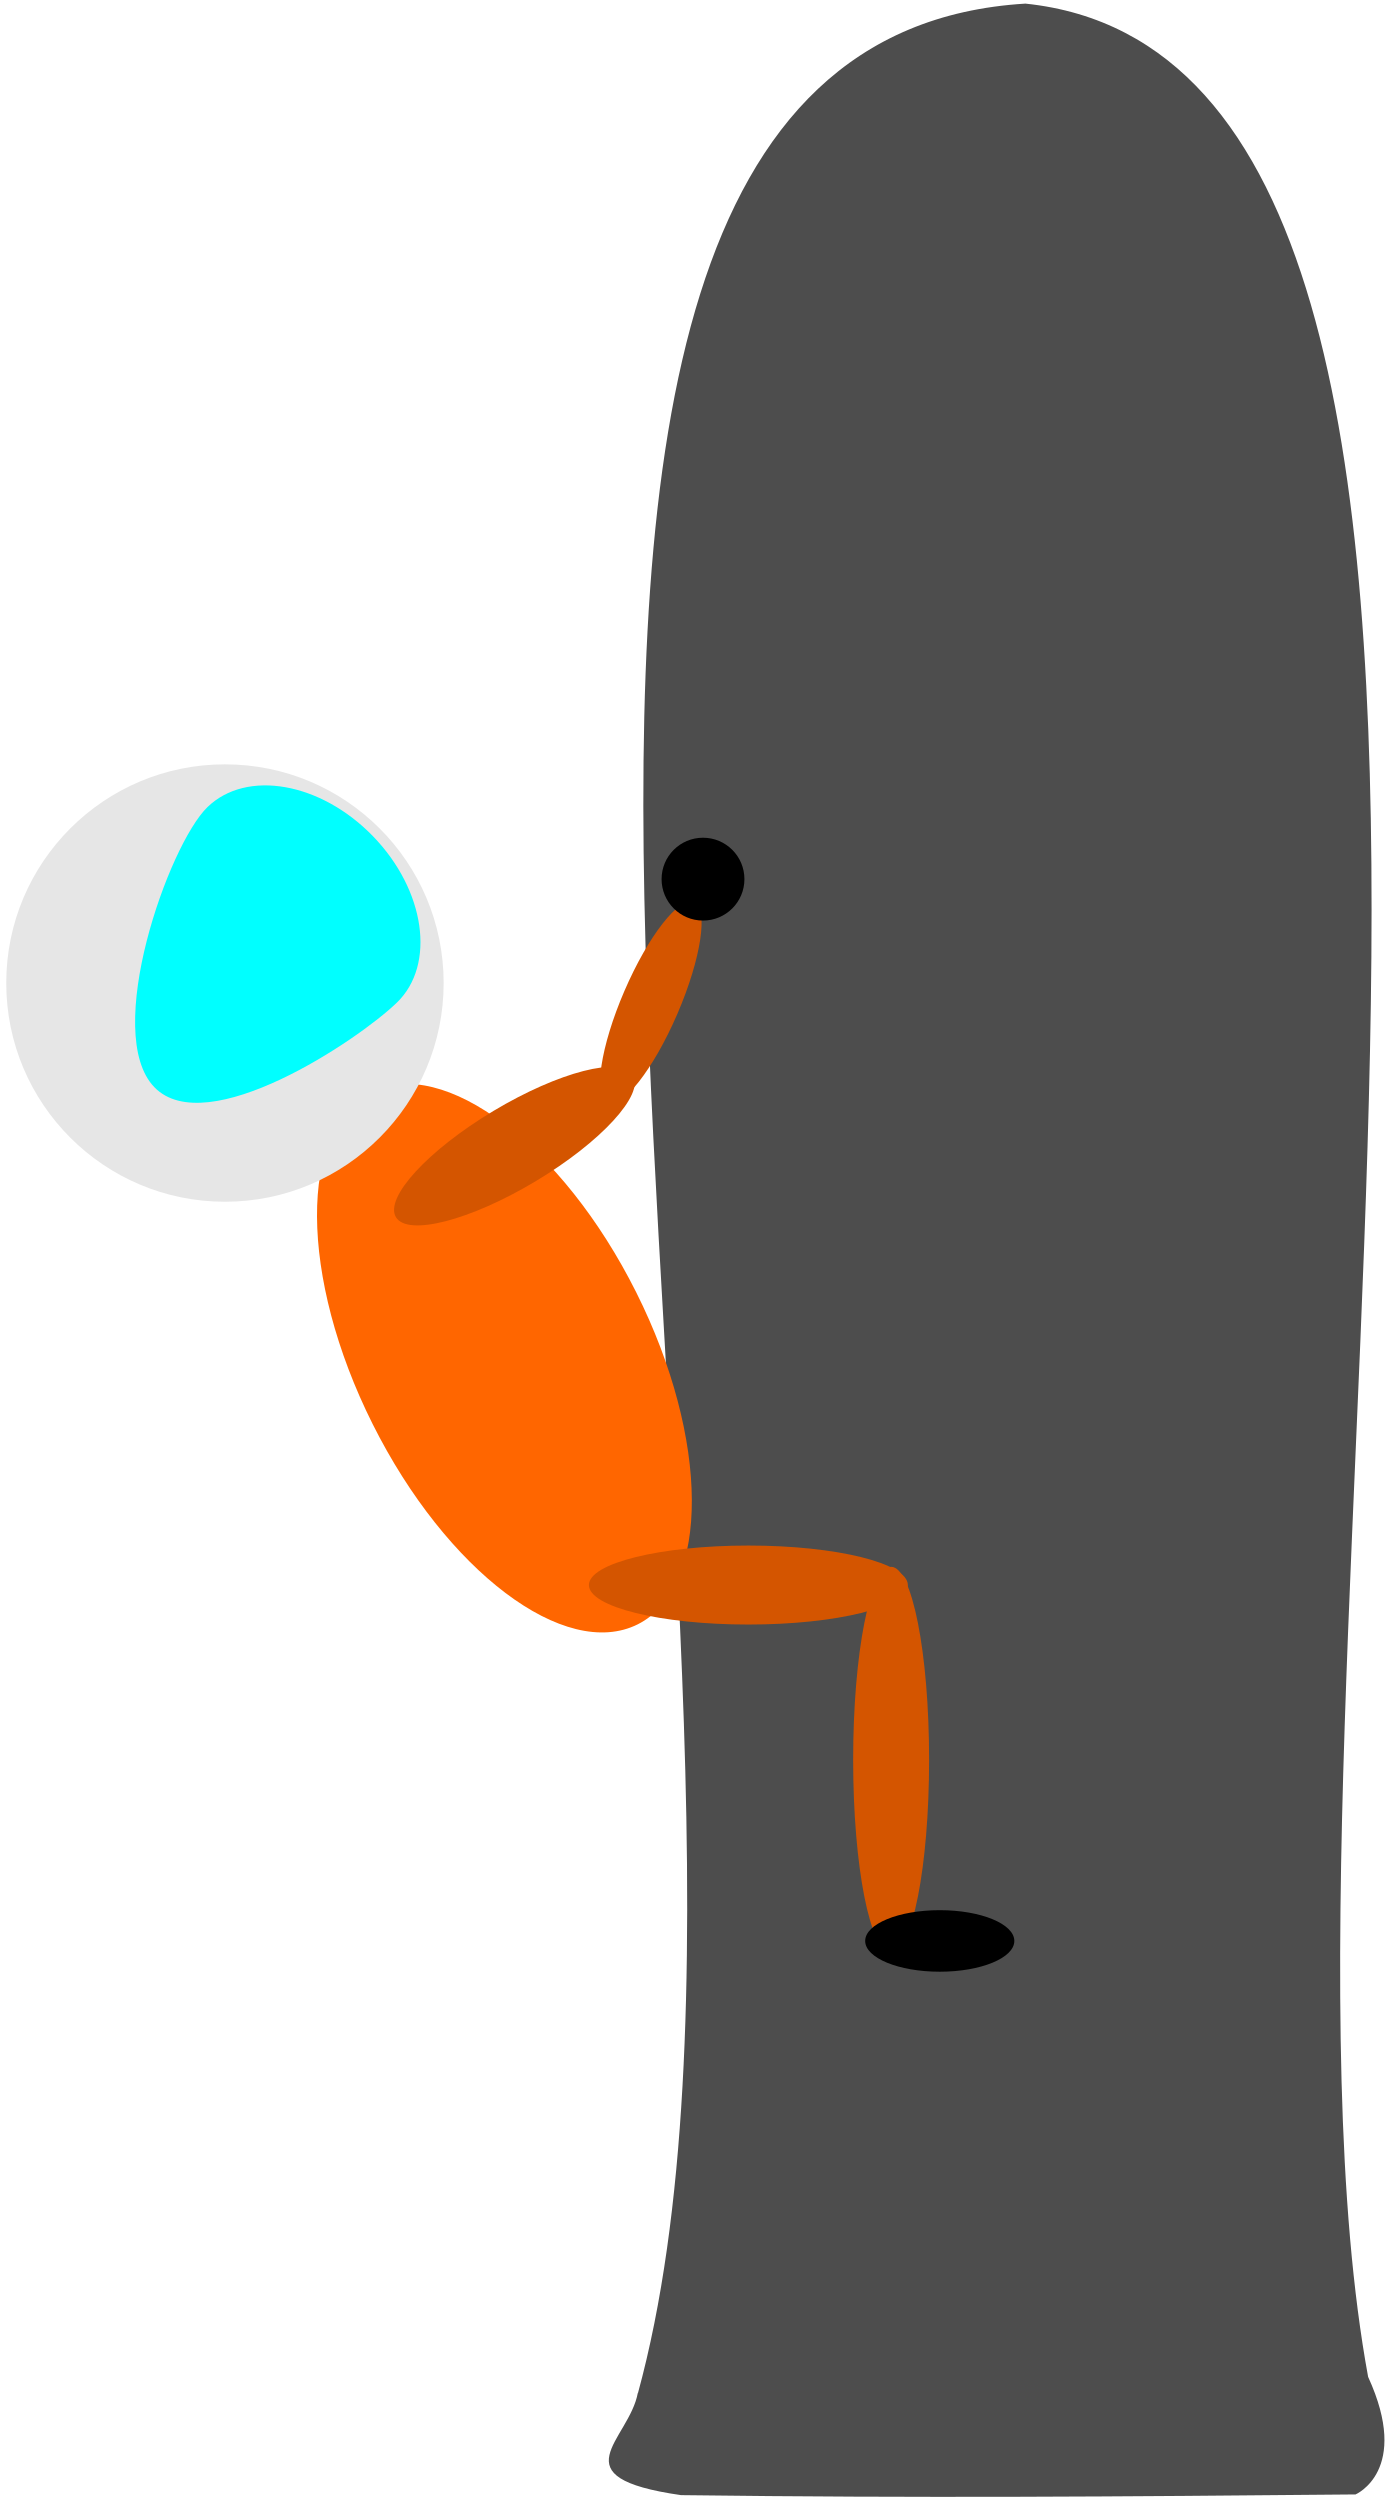
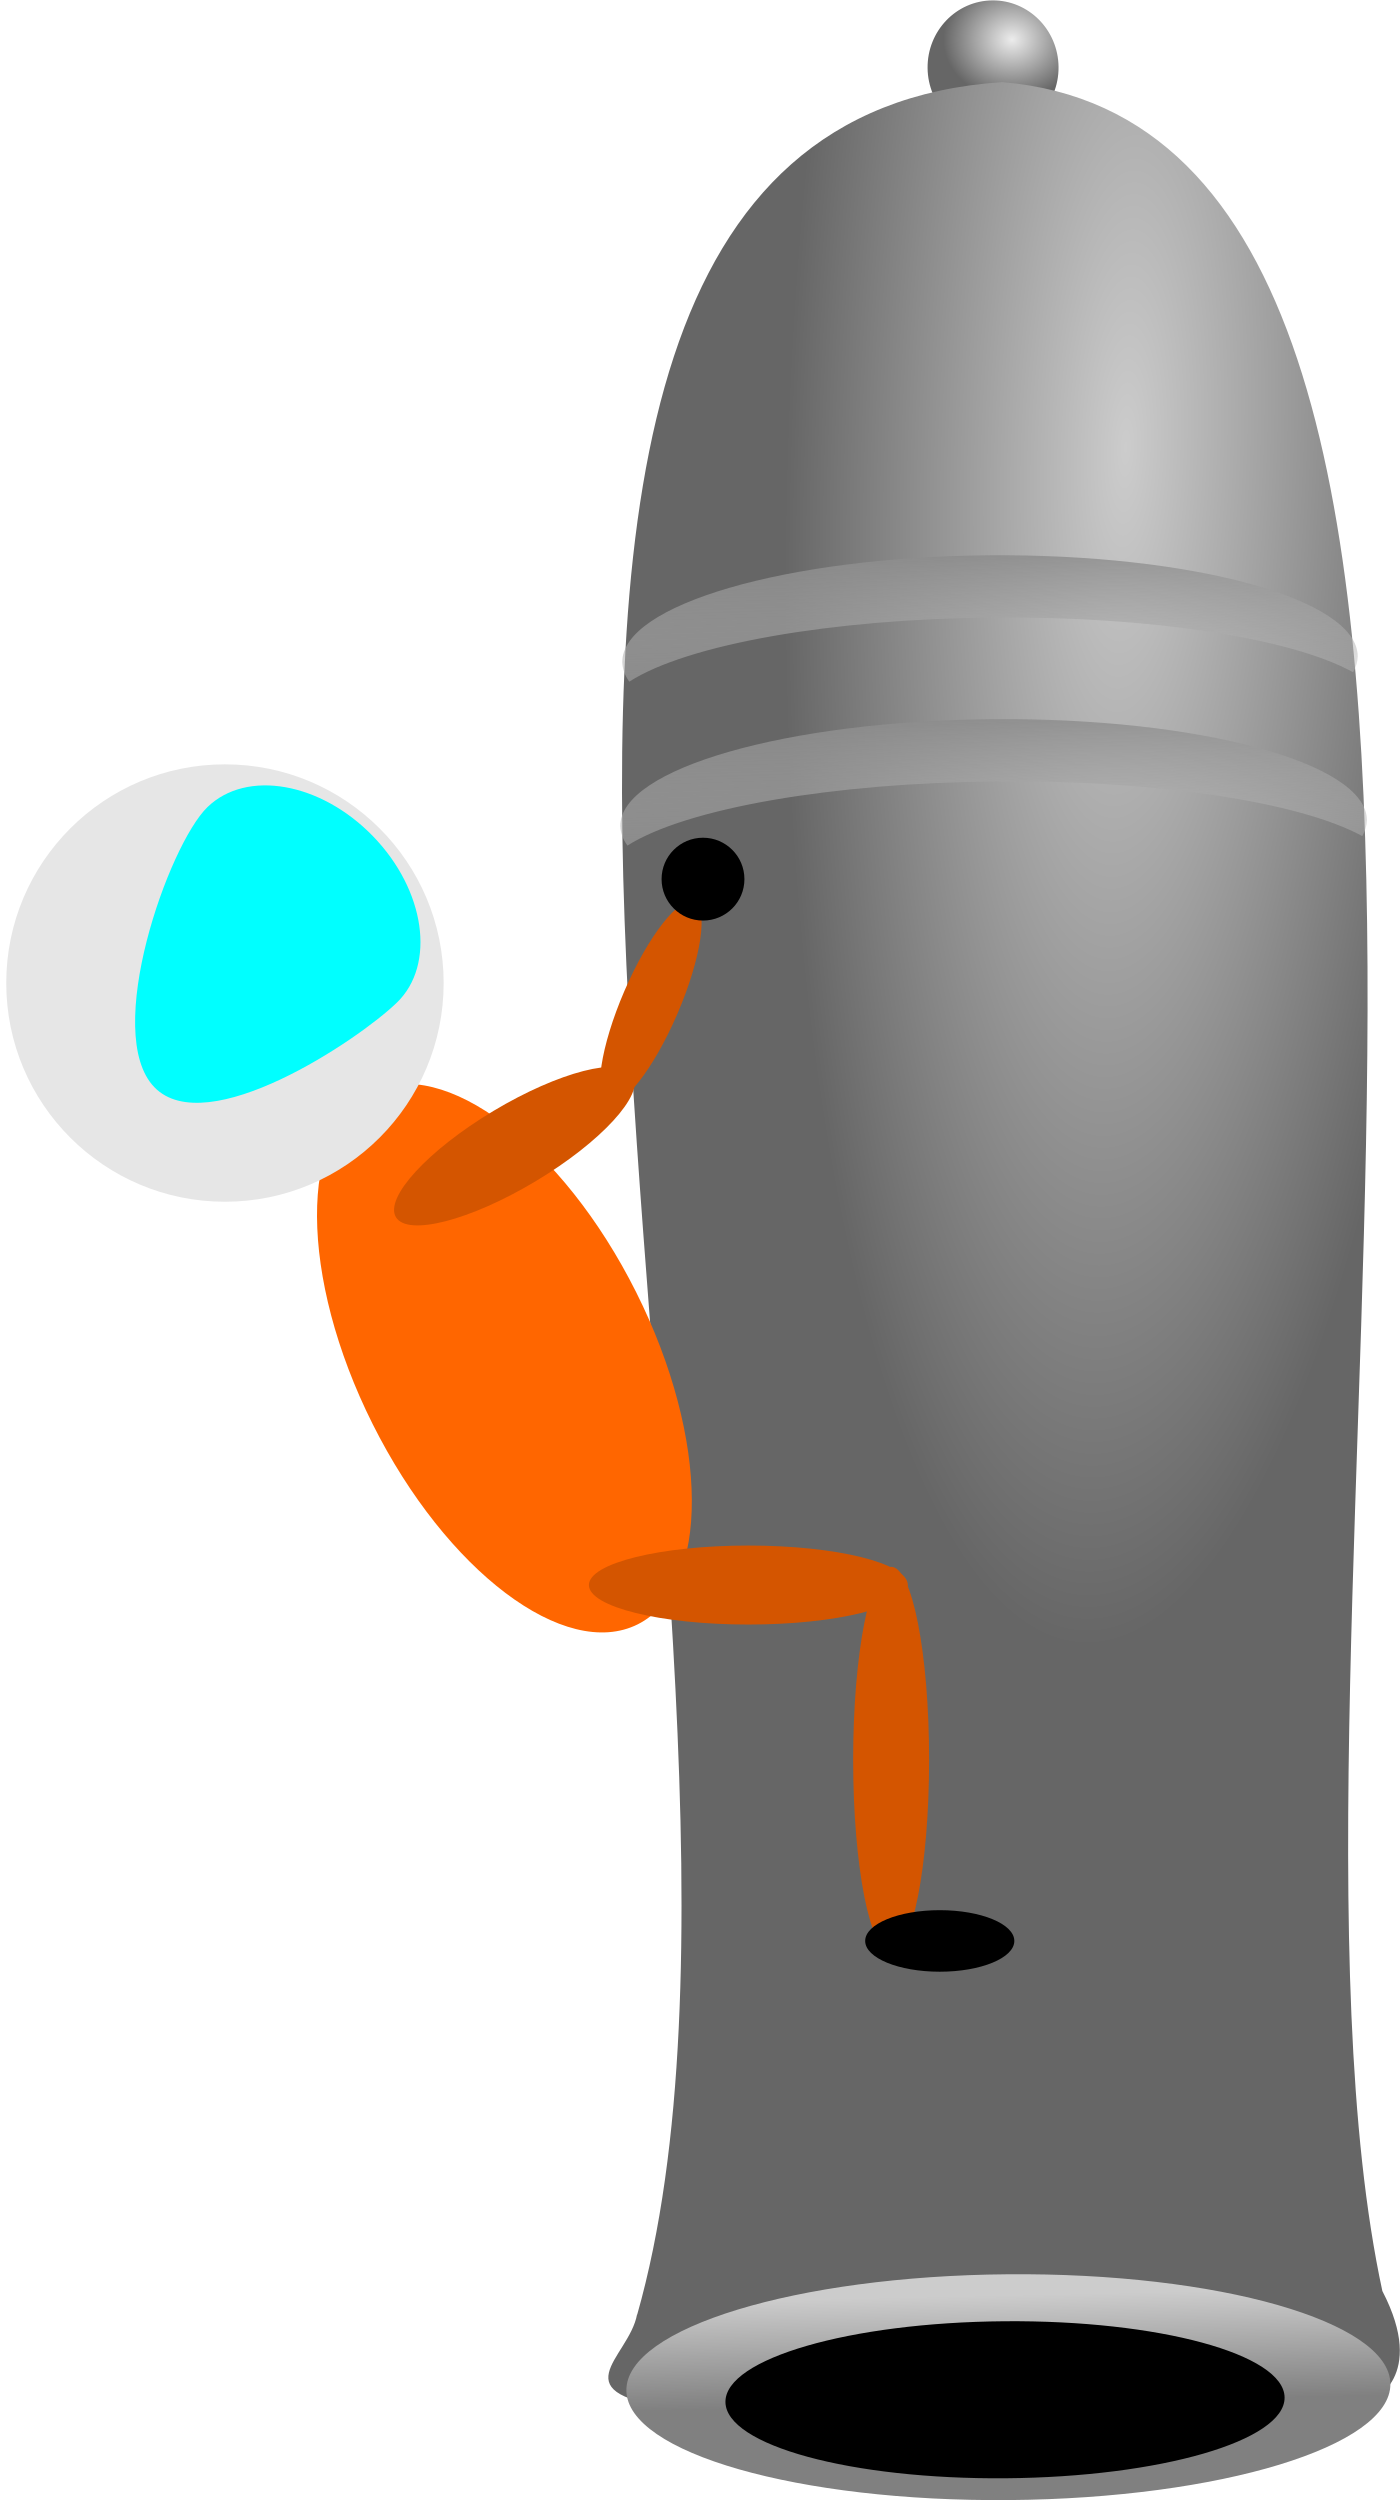
- <svg xmlns="http://www.w3.org/2000/svg" width="56" height="100" viewBox="0 0 56 100" id="svg2" version="1.1">
-   <defs id="defs4" />
+ <svg xmlns="http://www.w3.org/2000/svg" xmlns:xlink="http://www.w3.org/1999/xlink" width="56" height="100" viewBox="0 0 56 100" id="svg2" version="1.1">
+   <defs id="defs4">
+     <linearGradient id="linearGradient4388">
+       <stop style="stop-color:#cccccc;stop-opacity:1;" offset="0" id="stop4390" />
+       <stop style="stop-color:#808080;stop-opacity:1" offset="1" id="stop4392" />
+     </linearGradient>
+     <linearGradient id="linearGradient4313">
+       <stop style="stop-color:#cccccc;stop-opacity:1;" offset="0" id="stop4315" />
+       <stop style="stop-color:#666666;stop-opacity:1" offset="1" id="stop4317" />
+     </linearGradient>
+     <linearGradient id="linearGradient4299">
+       <stop style="stop-color:#ececec;stop-opacity:1;" offset="0" id="stop4301" />
+       <stop style="stop-color:#666666;stop-opacity:1" offset="1" id="stop4303" />
+     </linearGradient>
+     <linearGradient id="linearGradient4255">
+       <stop style="stop-color:#808080;stop-opacity:1" offset="0" id="stop4257" />
+       <stop style="stop-color:#e6e6e6;stop-opacity:0;" offset="1" id="stop4259" />
+     </linearGradient>
+     <linearGradient xlink:href="#linearGradient4255" id="linearGradient4261" x1="-68.335" y1="21.965" x2="-56.258" y2="21.652" gradientUnits="userSpaceOnUse" gradientTransform="matrix(0.00903584,0.9328247,-1.009505,0.00824176,61.28852,1072.613)" />
+     <linearGradient xlink:href="#linearGradient4255" id="linearGradient4261-1" x1="-68.335" y1="21.965" x2="-56.258" y2="21.652" gradientUnits="userSpaceOnUse" gradientTransform="matrix(0.00903584,0.9328247,-1.024851,0.00836704,61.78937,1079.168)" />
+     <radialGradient xlink:href="#linearGradient4299" id="radialGradient4305" cx="-114.58" cy="1030.981" fx="-114.58" fy="1030.981" r="2.879" gradientTransform="matrix(1.7690996e-6,-0.9498664,0.8314698,1.9328252e-6,132.9185,-137.3458)" gradientUnits="userSpaceOnUse" />
+     <radialGradient xlink:href="#linearGradient4313" id="radialGradient4319" cx="-101.603" cy="1013.613" fx="-101.603" fy="1013.613" r="49.873" gradientTransform="matrix(-0.03332183,0.9633922,-0.2705128,-0.00788541,313.4374,1112.054)" gradientUnits="userSpaceOnUse" />
+     <linearGradient xlink:href="#linearGradient4388" id="linearGradient4394" x1="1080.375" y1="-27.537" x2="1084.53" y2="-27.585" gradientUnits="userSpaceOnUse" gradientTransform="matrix(1.040702,0,0,0.9889808,-43.93011,-0.6479349)" />
+   </defs>
  <g id="layer1" transform="translate(2.30489,-988.1427)" style="display:inline">
-     <path style="fill:#4d4d4d" d="m 23.21,1083.88 c 7.855,-28.726 -12.207,-93.912 15.502,-95.593 23.655,2.473 8.678,67.551 13.708,94.931 1.721,3.751 -0.503,4.702 -0.503,4.702 -9.411,0.088 -17.432,0.152 -26.981,0.028 -4.995,-0.716 -2.067,-2.184 -1.726,-4.1 z" id="path3358" />
+     <g id="g4411" transform="matrix(1.00471,0,0,0.9996095,-0.103758,0.2453206)">
+       <ellipse transform="matrix(0.00968608,0.9999531,-0.9999667,0.00816388,0,0)" ry="2.607" rx="2.685" cy="-27.745" cx="991.257" id="path4287" style="fill:url(#radialGradient4305);fill-opacity:1;stroke:none" />
+       <path id="path3358" d="m 23.174,1080.918 c 7.615,-26.887 -13.599,-87.458 14.533,-89.349 24.066,2.03 9.678,62.909 15.137,88.39 1.796,3.479 -0.451,4.392 -0.451,4.392 -9.561,0.192 -17.71,0.346 -27.413,0.342 -5.084,-0.61 -2.128,-2.013 -1.806,-3.804 z" style="fill:url(#radialGradient4319);fill-opacity:1" />
+       <g id="g4396">
+         <ellipse style="display:inline;fill:url(#linearGradient4394);fill-opacity:1;fill-rule:evenodd;stroke:none;stroke-width:1px;stroke-linecap:butt;stroke-linejoin:miter;stroke-opacity:1" id="path3346-4" cx="1084.094" cy="-27.978" rx="4.518" ry="15.209" transform="matrix(0.00920467,0.9999576,-0.9999631,0.00859087,0,0)" />
+         <ellipse style="fill:#000000;fill-opacity:1;fill-rule:evenodd;stroke:none;stroke-width:1px;stroke-linecap:butt;stroke-linejoin:miter;stroke-opacity:1" id="path3346" cx="1084.585" cy="-27.317" rx="3.142" ry="11.131" transform="matrix(0.00968608,0.9999531,-0.9999667,0.00816388,0,0)" />
+       </g>
+       <path id="path3346-0-8" d="m 51.864,1014.544 a 4.16,14.64 89.54 0 0 -14.68,-4.04 4.16,14.64 89.54 0 0 -14.6,4.279 4.16,14.64 89.54 0 0 0.278,0.778 3.829,15.595 89.538 0 1 14.504,-2.567 3.829,15.595 89.538 0 1 14.313,2.19 4.16,14.64 89.54 0 0 0.185,-0.639 z" style="display:inline;fill:url(#linearGradient4261);fill-opacity:1;fill-rule:evenodd;stroke:none;stroke-width:1px;stroke-linecap:butt;stroke-linejoin:miter;stroke-opacity:1" />
+       <path id="path3346-0-8-1" d="m 52.231,1021.1 a 4.16,14.863 89.54 0 0 -14.903,-4.038 4.16,14.863 89.54 0 0 -14.822,4.281 4.16,14.863 89.54 0 0 0.282,0.777 3.829,15.832 89.538 0 1 14.725,-2.569 3.829,15.832 89.538 0 1 14.53,2.188 4.16,14.863 89.54 0 0 0.188,-0.639 z" style="display:inline;fill:url(#linearGradient4261-1);fill-opacity:1;fill-rule:evenodd;stroke:none;stroke-width:1px;stroke-linecap:butt;stroke-linejoin:miter;stroke-opacity:1" />
+     </g>
  </g>
  <g id="layer2" transform="translate(2.415076,48.9457)" style="display:inline">
-     <ellipse style="fill:#ff6600;fill-opacity:1;stroke:none;stroke-width:1;stroke-linecap:butt;stroke-linejoin:miter;stroke-miterlimit:4;stroke-dasharray:none;stroke-opacity:1" id="path4236" cx="13.471" cy="12.766" rx="5.893" ry="11.907" transform="matrix(0.8941063,-0.4478549,0.4478549,0.8941063,0,0)" />
-     <circle style="fill:#e6e6e6;fill-opacity:1;stroke:none;stroke-width:1;stroke-linecap:butt;stroke-linejoin:miter;stroke-miterlimit:4;stroke-dasharray:none;stroke-opacity:1" id="path4232" cx="9.624" cy="6.583" r="8.748" transform="matrix(0,-1,1,0,0,0)" />
-     <ellipse style="fill:#d45500;fill-opacity:1;stroke:none;stroke-width:1;stroke-linecap:butt;stroke-linejoin:miter;stroke-miterlimit:4;stroke-dasharray:none;stroke-opacity:1" id="path4238" cx="-14.456" cy="27.52" rx="1.58" ry="6.379" transform="matrix(0,-1,1,0,0,0)" />
-     <ellipse style="display:inline;fill:#d45500;fill-opacity:1;stroke:none;stroke-width:1;stroke-linecap:butt;stroke-linejoin:miter;stroke-miterlimit:4;stroke-dasharray:none;stroke-opacity:1" id="path4240" cx="-21.446" cy="33.23" rx="7.719" ry="1.519" transform="matrix(0,-1,1,0,0,0)" />
-     <ellipse style="fill:#d45500;fill-opacity:1;stroke:none;stroke-width:1;stroke-linecap:butt;stroke-linejoin:miter;stroke-miterlimit:4;stroke-dasharray:none;stroke-opacity:1" id="path4246" cx="17.174" cy="6.678" rx="5.528" ry="1.64" transform="matrix(0.8577506,-0.514066,0.514066,0.8577506,0,0)" />
-     <ellipse style="display:inline;fill:#d45500;fill-opacity:1;stroke:none;stroke-width:1;stroke-linecap:butt;stroke-linejoin:miter;stroke-miterlimit:4;stroke-dasharray:none;stroke-opacity:1" id="path4248" cx="17.474" cy="18.187" rx="4.374" ry="1.154" transform="matrix(0.3959244,-0.9182831,0.9182831,0.3959244,0,0)" />
-     <ellipse style="fill:#000000;fill-opacity:1;stroke:none;stroke-width:1;stroke-linecap:butt;stroke-linejoin:miter;stroke-miterlimit:4;stroke-dasharray:none;stroke-opacity:1" id="path4257" cx="-28.692" cy="35.175" rx="1.231" ry="2.983" transform="matrix(0,-1,1,0,0,0)" />
-     <circle style="fill:#000000;fill-opacity:1;stroke:none;stroke-width:1;stroke-linecap:butt;stroke-linejoin:miter;stroke-miterlimit:4;stroke-dasharray:none;stroke-opacity:1" id="path4259" cx="13.78" cy="25.705" r="1.657" transform="matrix(0,-1,1,0,0,0)" />
-     <path style="fill:#00ffff;fill-opacity:1;stroke:none;stroke-width:1;stroke-linecap:butt;stroke-linejoin:miter;stroke-miterlimit:4;stroke-dasharray:none;stroke-opacity:1" d="m 12.505,-15.496 c 2.092,2.159 2.521,5.138 0.957,6.653 -1.564,1.515 -7.609,5.547 -9.701,3.387 -2.092,-2.159 0.56,-9.692 2.124,-11.207 1.564,-1.515 4.528,-0.993 6.62,1.167 z" id="path4264" />
+     <g id="g4400">
+       <ellipse transform="matrix(0.8941063,-0.4478549,0.4478549,0.8941063,0,0)" ry="11.907" rx="5.893" cy="12.766" cx="13.471" id="path4236" style="fill:#ff6600;fill-opacity:1;stroke:none;stroke-width:1;stroke-linecap:butt;stroke-linejoin:miter;stroke-miterlimit:4;stroke-dasharray:none;stroke-opacity:1" />
+       <circle transform="matrix(0,-1,1,0,0,0)" r="8.748" cy="6.583" cx="9.624" id="path4232" style="fill:#e6e6e6;fill-opacity:1;stroke:none;stroke-width:1;stroke-linecap:butt;stroke-linejoin:miter;stroke-miterlimit:4;stroke-dasharray:none;stroke-opacity:1" />
+       <ellipse transform="matrix(0,-1,1,0,0,0)" ry="6.379" rx="1.58" cy="27.52" cx="-14.456" id="path4238" style="fill:#d45500;fill-opacity:1;stroke:none;stroke-width:1;stroke-linecap:butt;stroke-linejoin:miter;stroke-miterlimit:4;stroke-dasharray:none;stroke-opacity:1" />
+       <ellipse transform="matrix(0,-1,1,0,0,0)" ry="1.519" rx="7.719" cy="33.23" cx="-21.446" id="path4240" style="display:inline;fill:#d45500;fill-opacity:1;stroke:none;stroke-width:1;stroke-linecap:butt;stroke-linejoin:miter;stroke-miterlimit:4;stroke-dasharray:none;stroke-opacity:1" />
+       <ellipse transform="matrix(0.8577506,-0.514066,0.514066,0.8577506,0,0)" ry="1.64" rx="5.528" cy="6.678" cx="17.174" id="path4246" style="fill:#d45500;fill-opacity:1;stroke:none;stroke-width:1;stroke-linecap:butt;stroke-linejoin:miter;stroke-miterlimit:4;stroke-dasharray:none;stroke-opacity:1" />
+       <ellipse transform="matrix(0.3959244,-0.9182831,0.9182831,0.3959244,0,0)" ry="1.154" rx="4.374" cy="18.187" cx="17.474" id="path4248" style="display:inline;fill:#d45500;fill-opacity:1;stroke:none;stroke-width:1;stroke-linecap:butt;stroke-linejoin:miter;stroke-miterlimit:4;stroke-dasharray:none;stroke-opacity:1" />
+       <ellipse transform="matrix(0,-1,1,0,0,0)" ry="2.983" rx="1.231" cy="35.175" cx="-28.692" id="path4257" style="fill:#000000;fill-opacity:1;stroke:none;stroke-width:1;stroke-linecap:butt;stroke-linejoin:miter;stroke-miterlimit:4;stroke-dasharray:none;stroke-opacity:1" />
+       <circle transform="matrix(0,-1,1,0,0,0)" r="1.657" cy="25.705" cx="13.78" id="path4259" style="fill:#000000;fill-opacity:1;stroke:none;stroke-width:1;stroke-linecap:butt;stroke-linejoin:miter;stroke-miterlimit:4;stroke-dasharray:none;stroke-opacity:1" />
+       <path id="path4264" d="m 12.505,-15.496 c 2.092,2.159 2.521,5.138 0.957,6.653 -1.564,1.515 -7.609,5.547 -9.701,3.387 -2.092,-2.159 0.56,-9.692 2.124,-11.207 1.564,-1.515 4.528,-0.993 6.62,1.167 z" style="fill:#00ffff;fill-opacity:1;stroke:none;stroke-width:1;stroke-linecap:butt;stroke-linejoin:miter;stroke-miterlimit:4;stroke-dasharray:none;stroke-opacity:1" />
+     </g>
  </g>
</svg>
